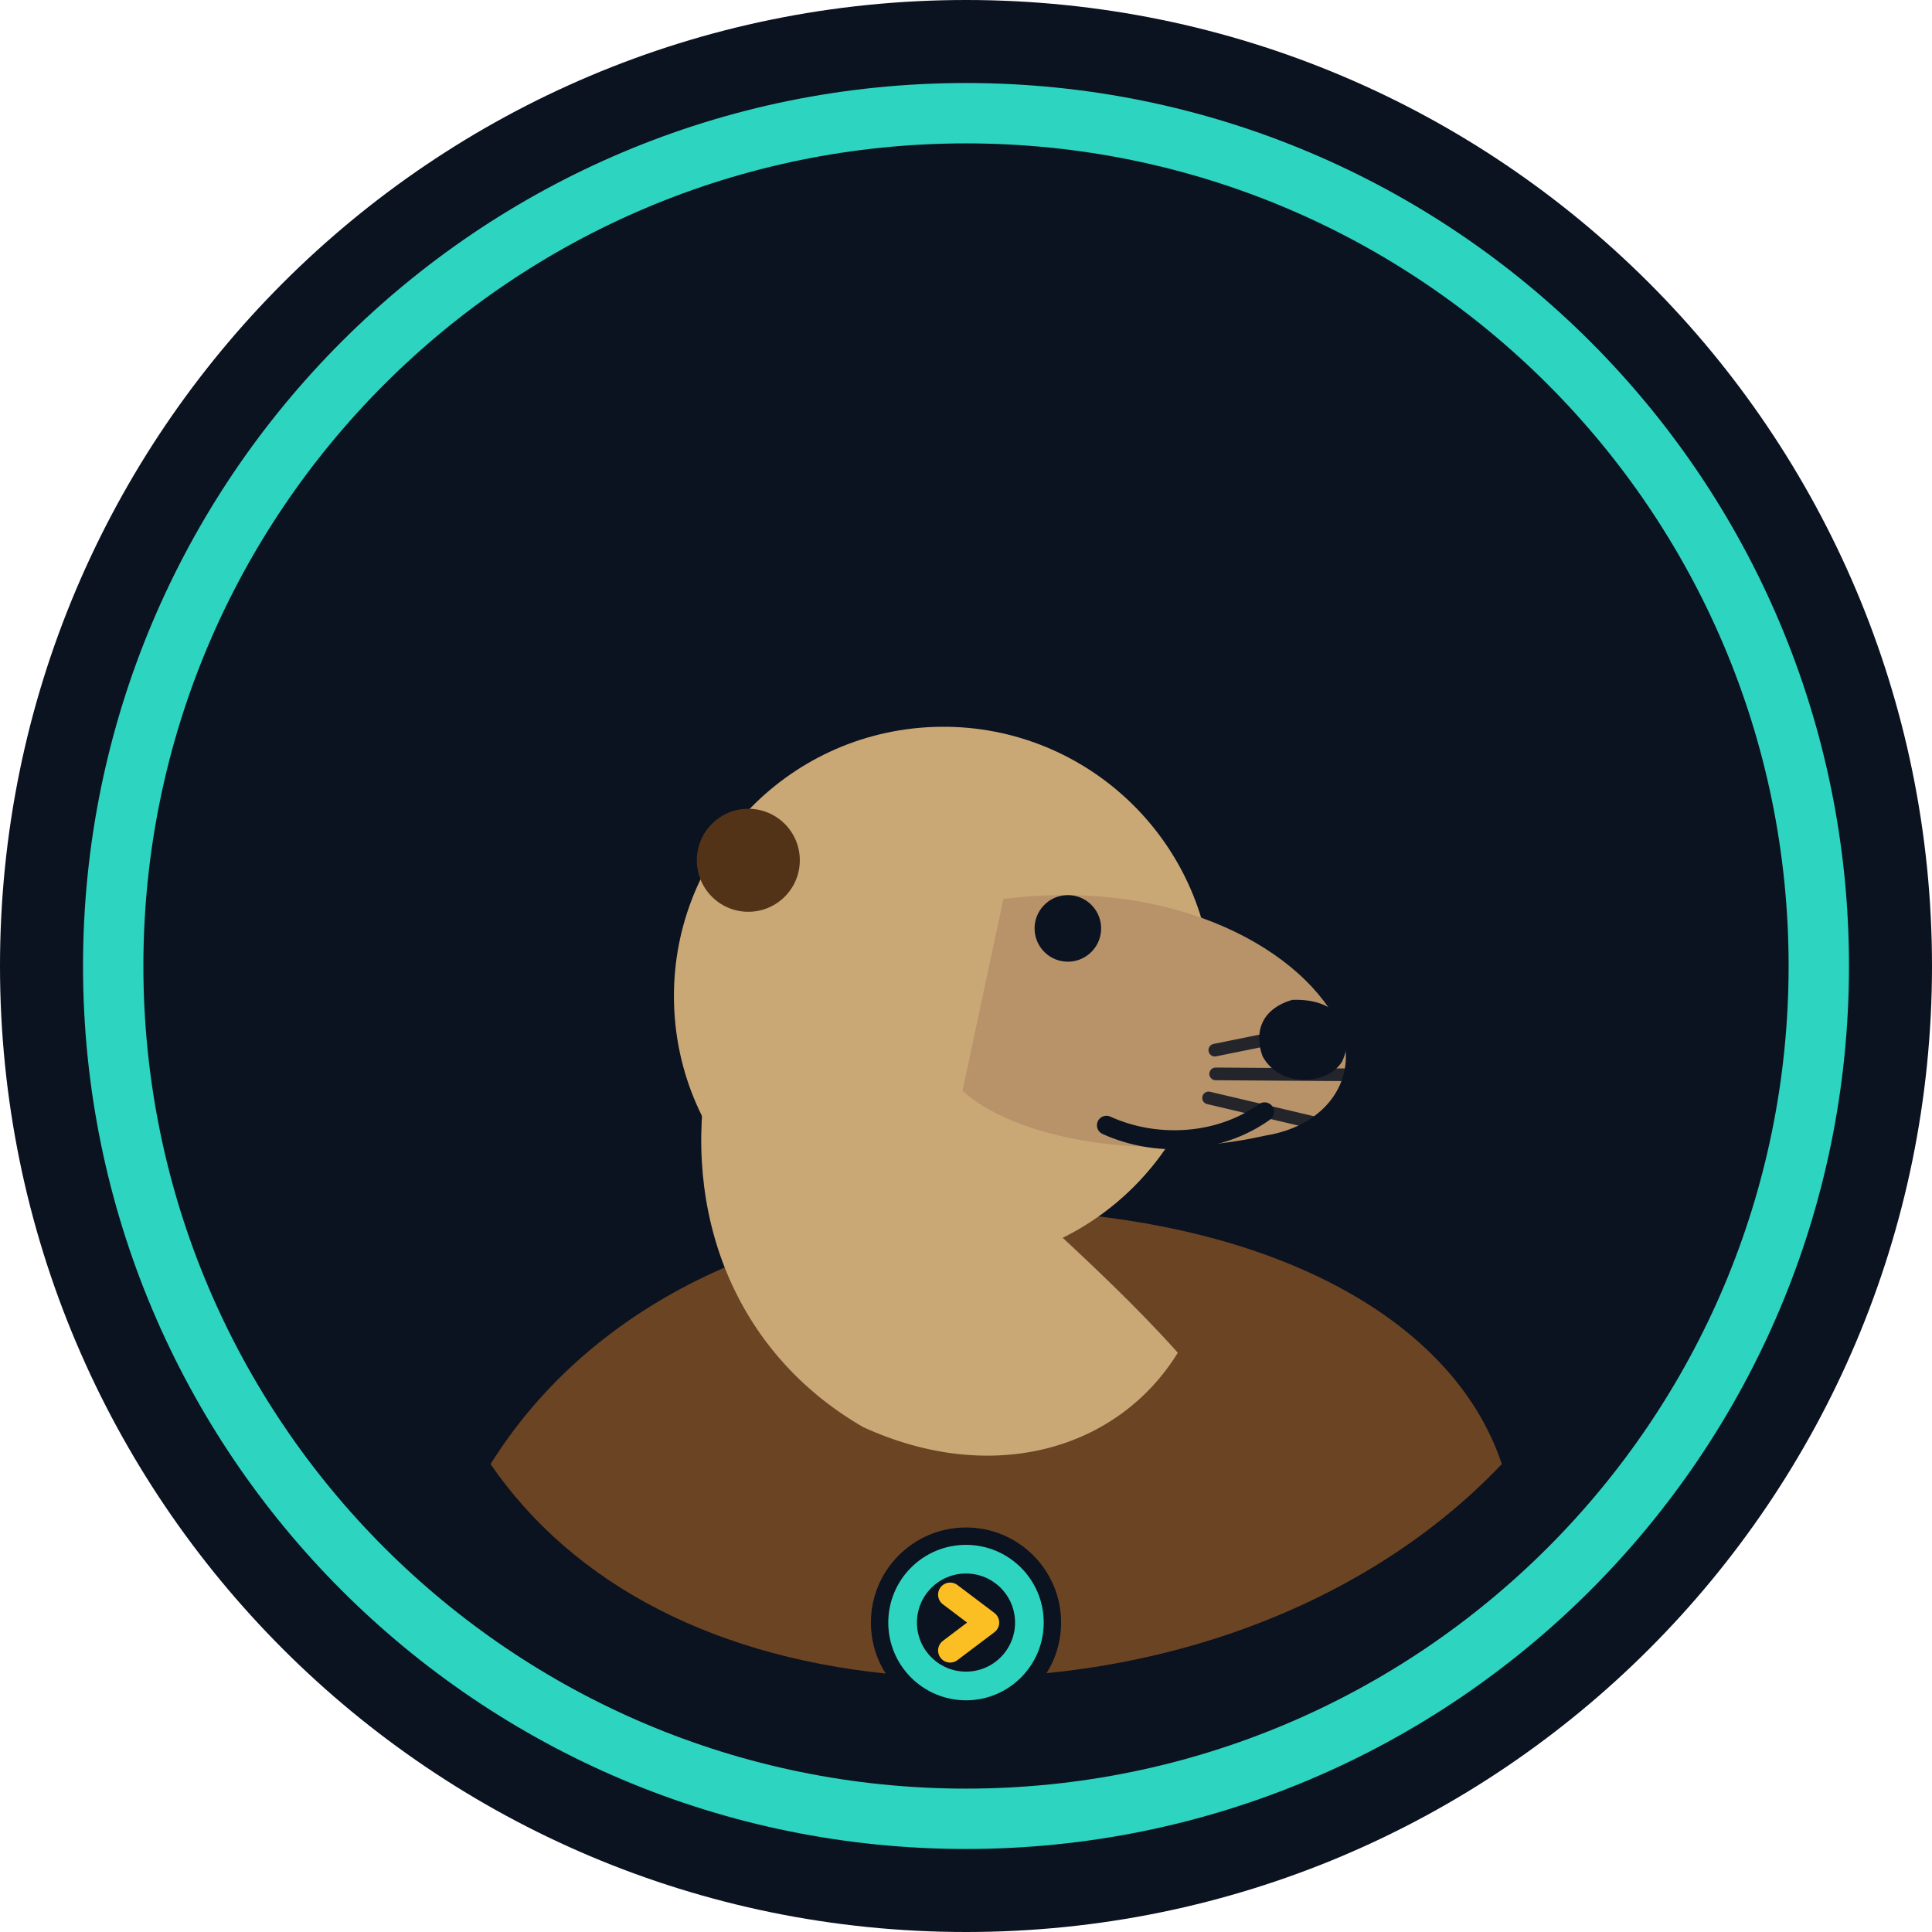
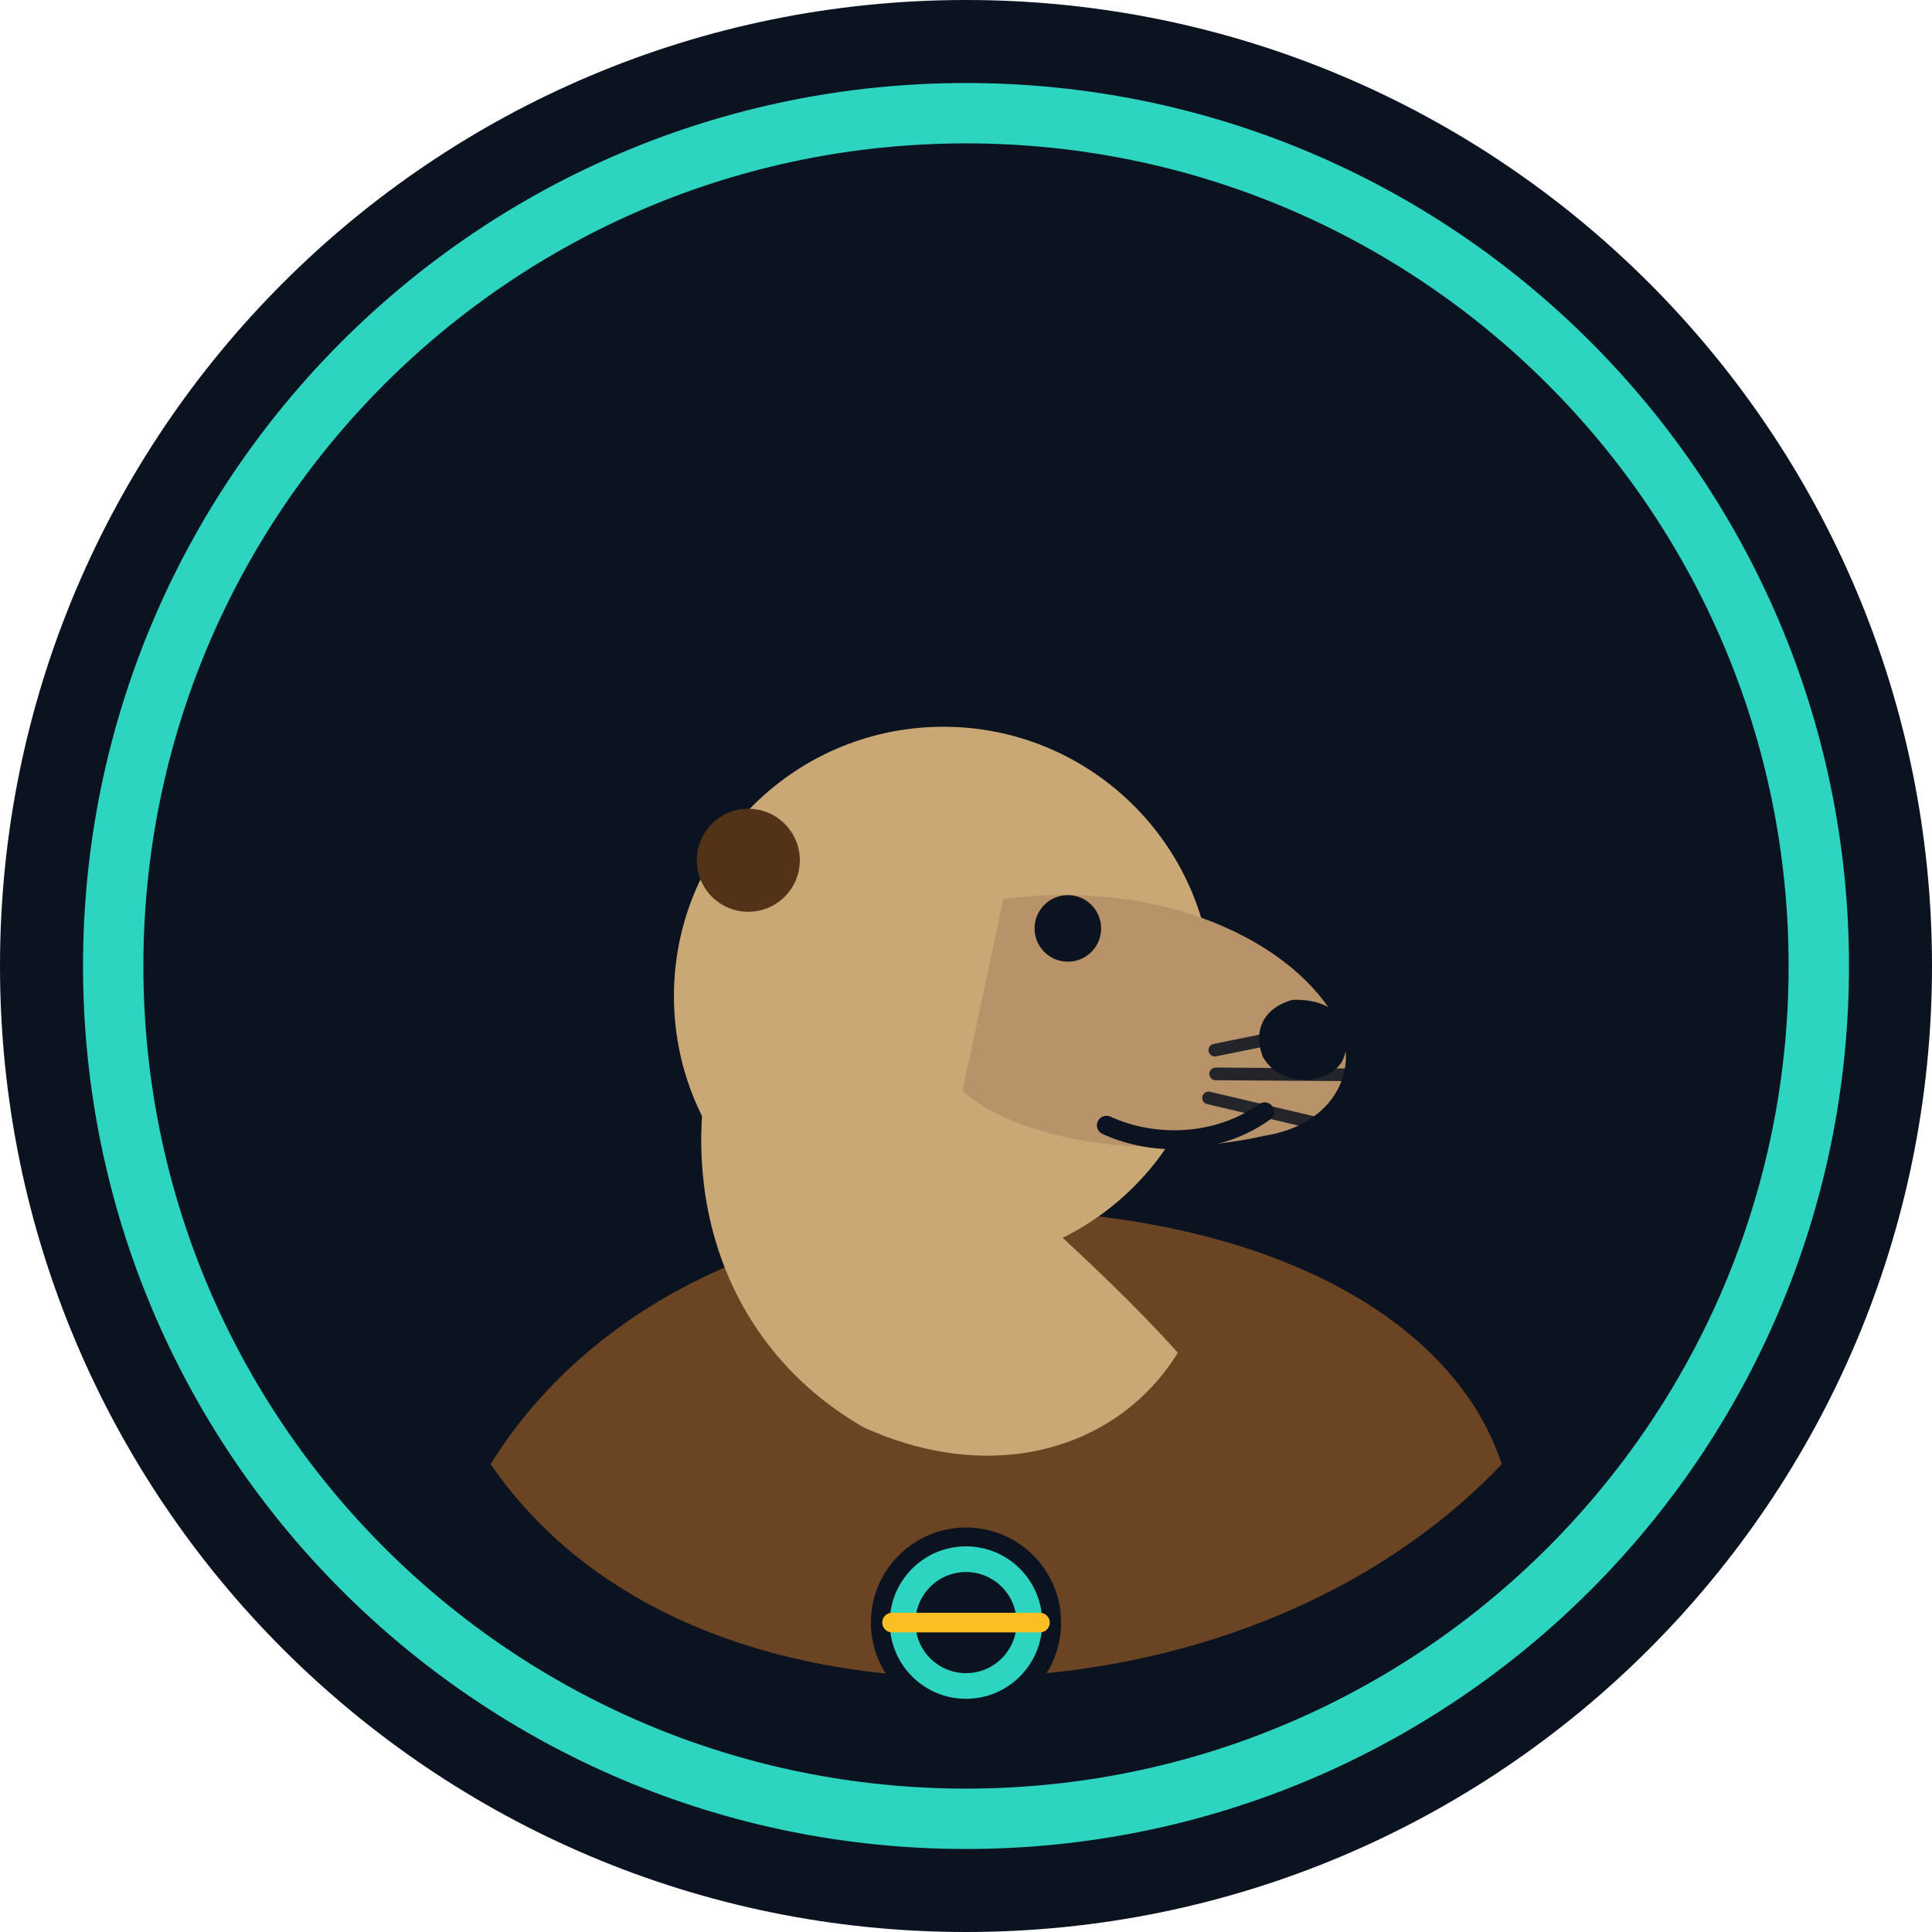
<svg xmlns="http://www.w3.org/2000/svg" viewBox="0 0 512 512" role="img" aria-label="Ollie profile badge">
  <rect width="512" height="512" rx="256" fill="#0B1220" />
  <circle cx="256" cy="256" r="226" fill="none" stroke="#2DD4BF" stroke-width="16" />
  <path d="M 130 388 C 160 340 220 316 288 322 C 344 328 386 352 398 388 C 360 428 300 448 240 444 C 190 440 152 420 130 388 Z" fill="#6B4423" />
  <g transform="translate(250 264) rotate(-2) scale(2.1 2.1)">
    <path d="M -30 8 C -34 26 -28 44 -12 54 C 4 62 20 58 28 46 C 18 34 6 24 -2 14 Z" fill="#C9A876" />
    <circle cx="0" cy="0" r="34" fill="#C9A876" />
    <path d="M 8 -12 C 30 -14 46 -4 50 6 C 52 12 48 18 40 19 C 24 22 8 18 2 12 Z" fill="#B8936A" />
    <circle cx="-24" cy="-18" r="6.5" fill="#523318" />
    <path d="M 44 2 C 50 2 52 6 50 10 C 48 13 42 13 40 9 C 39 6 40 3 44 2 Z" fill="#0B1220" />
    <circle cx="16" cy="-8" r="4.2" fill="#0B1220" />
    <path d="M 40 16 C 34 20 26 20 20 17" fill="none" stroke="#0B1220" stroke-width="2.4" stroke-linecap="round" />
    <path d="M 34 8 L 58 4 M 34 11 L 58 12 M 33 14 L 55 20" fill="none" stroke="#0B1220" stroke-width="1.6" stroke-linecap="round" opacity="0.85" />
  </g>
  <g transform="translate(256 430) scale(0.1)">
    <circle cx="0" cy="0" r="252" fill="#0B1220" />
-     <circle cx="0" cy="0" r="168" fill="none" stroke="#2DD4BF" stroke-width="76" />
-     <path d="M -42 -74 L 56 0 L -42 74" fill="none" stroke="#FBBF24" stroke-width="64" stroke-linecap="round" stroke-linejoin="round" />
+     <circle cx="0" cy="0" r="168" fill="none" stroke="#2DD4BF" stroke-width="68" />
+     <rect x="-222" y="-26" width="444" height="52" rx="26" fill="#FBBF24" />
  </g>
</svg>
